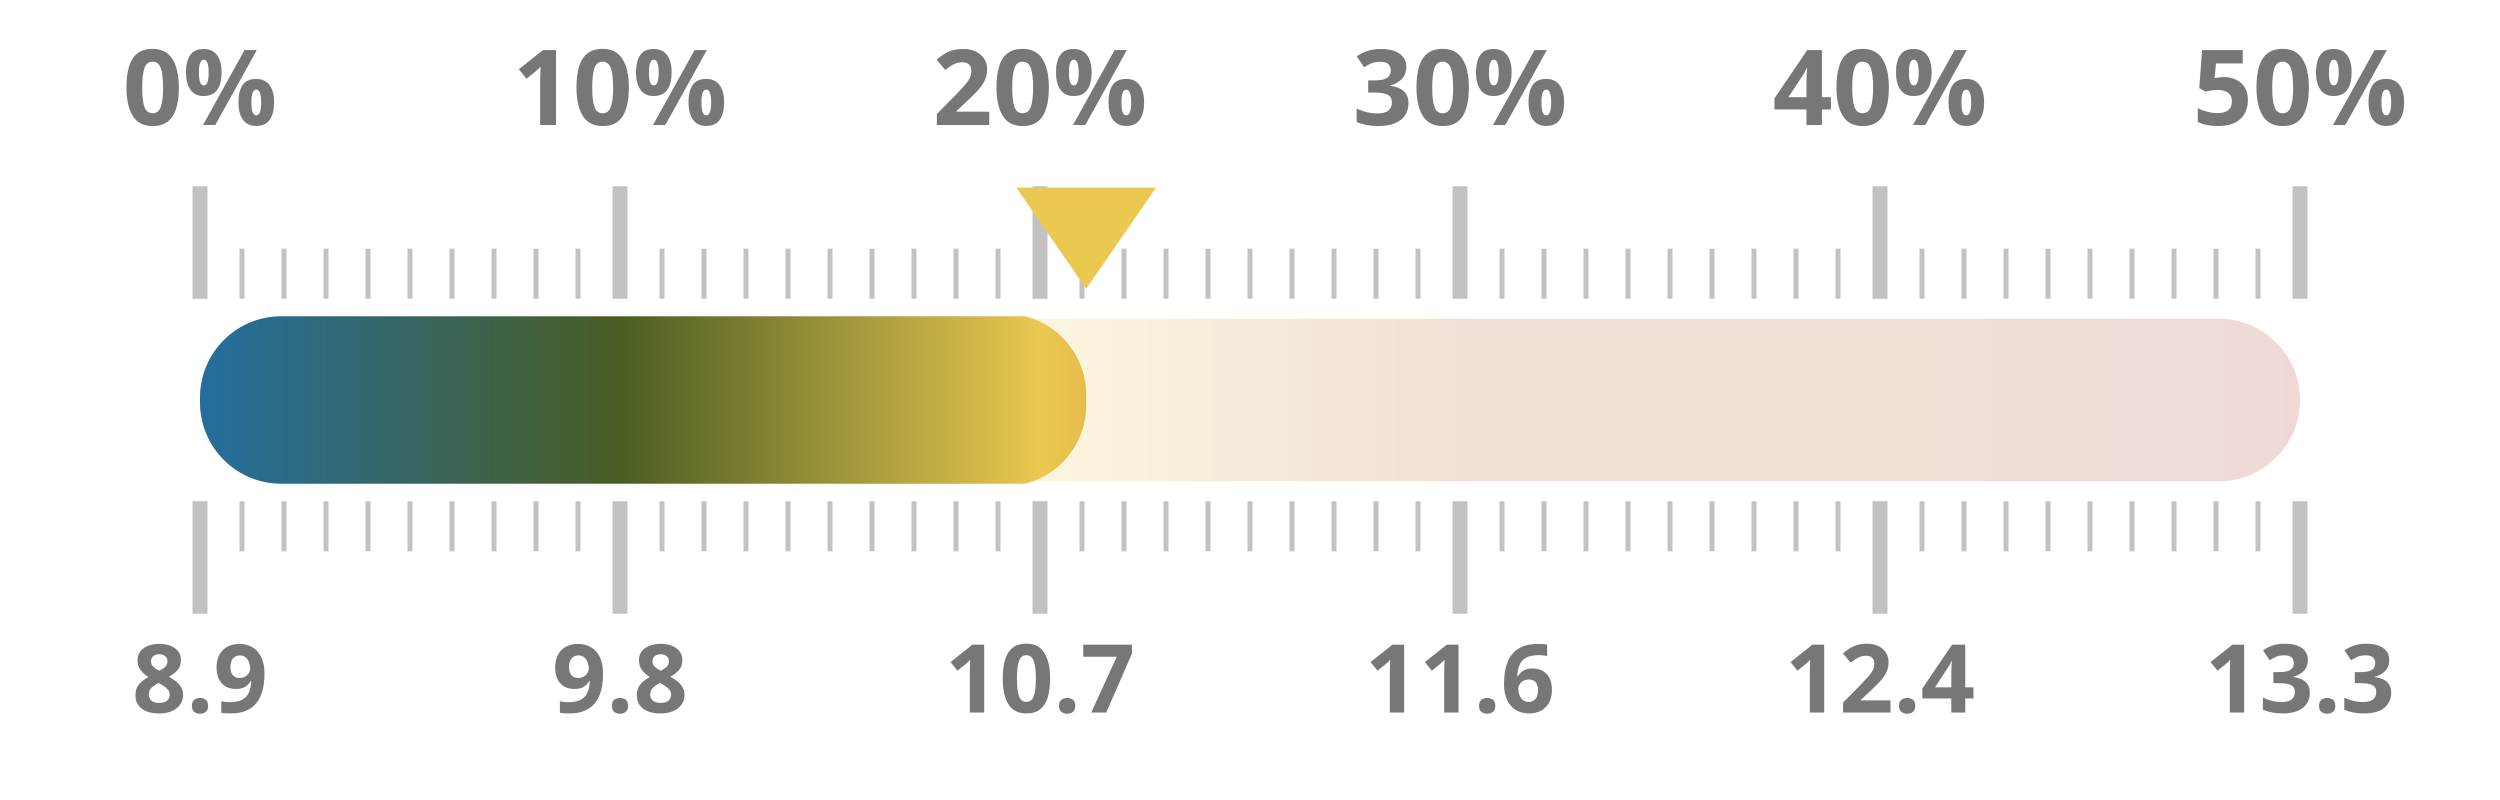
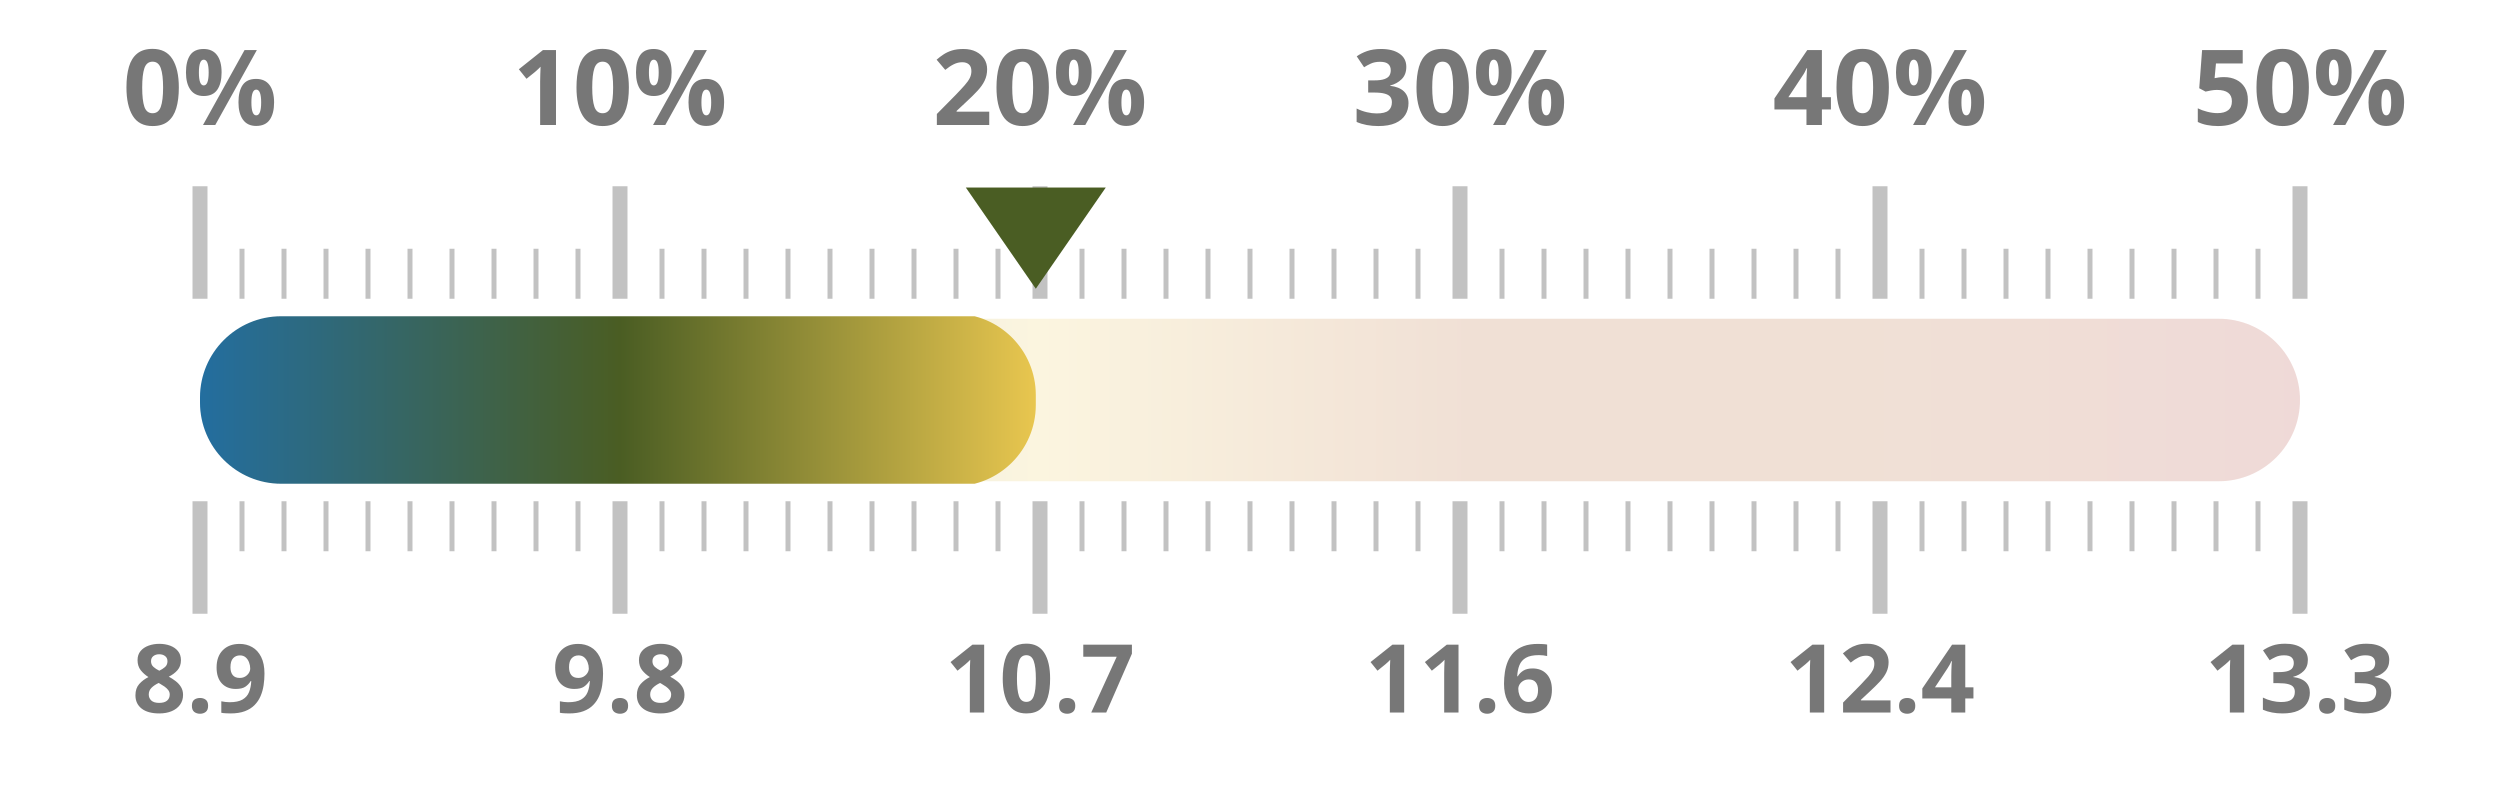
<svg xmlns="http://www.w3.org/2000/svg" width="100%" height="100%" viewBox="0 0 1000 320" preserveAspectRatio="xMidYMid meet">
  <defs>
    <linearGradient id="taxGrad" x1="0%" y1="0%" x2="100%" y2="0%">
      <stop offset="0.0%" stop-color="#236ea0" />
      <stop offset="20.0%" stop-color="#4a5d23" />
      <stop offset="40.0%" stop-color="#ebc850" />
      <stop offset="60.0%" stop-color="#af5519" />
      <stop offset="80.0%" stop-color="#af5519" />
      <stop offset="100.0%" stop-color="#a52d23" />
    </linearGradient>
    <clipPath id="taxClip">
-       <rect x="80" y="125.5" width="354.48" height="69" rx="32.5" />
+       <rect x="80" y="125.5" width="334.32" height="69" rx="32.5" />
    </clipPath>
  </defs>
  <rect x="80" y="127.5" width="840" height="65" fill="url(#taxGrad)" fill-opacity="0.18" rx="32.5" />
  <rect x="80" y="126.5" width="840" height="67" fill="url(#taxGrad)" clip-path="url(#taxClip)" rx="32.5" />
  <line x1="80.0" y1="119.5" x2="80.0" y2="74.5" stroke="#333333ff" stroke-width="6" opacity="0.3" />
  <line x1="80.0" y1="200.5" x2="80.0" y2="245.5" stroke="#333333ff" stroke-width="6" opacity="0.3" />
  <text x="80.0" y="50" text-anchor="middle" font-family="Montserrat, sans-serif" font-size="42" font-weight="700" fill="#777">0%</text>
  <text x="80.0" y="285" text-anchor="middle" font-family="Montserrat, sans-serif" font-size="38" font-weight="700" fill="#777">8.9</text>
  <line x1="96.8" y1="119.5" x2="96.8" y2="99.5" stroke="#333333ff" stroke-width="2" opacity="0.3" />
  <line x1="96.8" y1="200.5" x2="96.8" y2="220.5" stroke="#333333ff" stroke-width="2" opacity="0.3" />
  <line x1="113.6" y1="119.5" x2="113.6" y2="99.5" stroke="#333333ff" stroke-width="2" opacity="0.3" />
  <line x1="113.6" y1="200.5" x2="113.6" y2="220.5" stroke="#333333ff" stroke-width="2" opacity="0.3" />
  <line x1="130.4" y1="119.5" x2="130.4" y2="99.5" stroke="#333333ff" stroke-width="2" opacity="0.3" />
  <line x1="130.4" y1="200.5" x2="130.4" y2="220.5" stroke="#333333ff" stroke-width="2" opacity="0.3" />
  <line x1="147.2" y1="119.5" x2="147.2" y2="99.5" stroke="#333333ff" stroke-width="2" opacity="0.3" />
  <line x1="147.2" y1="200.5" x2="147.2" y2="220.5" stroke="#333333ff" stroke-width="2" opacity="0.3" />
  <line x1="164.0" y1="119.5" x2="164.0" y2="99.5" stroke="#333333ff" stroke-width="2" opacity="0.3" />
  <line x1="164.0" y1="200.5" x2="164.0" y2="220.5" stroke="#333333ff" stroke-width="2" opacity="0.3" />
  <line x1="180.8" y1="119.5" x2="180.8" y2="99.5" stroke="#333333ff" stroke-width="2" opacity="0.3" />
  <line x1="180.8" y1="200.5" x2="180.8" y2="220.5" stroke="#333333ff" stroke-width="2" opacity="0.3" />
  <line x1="197.6" y1="119.5" x2="197.6" y2="99.5" stroke="#333333ff" stroke-width="2" opacity="0.3" />
  <line x1="197.6" y1="200.5" x2="197.6" y2="220.5" stroke="#333333ff" stroke-width="2" opacity="0.3" />
  <line x1="214.4" y1="119.5" x2="214.4" y2="99.5" stroke="#333333ff" stroke-width="2" opacity="0.3" />
  <line x1="214.4" y1="200.5" x2="214.4" y2="220.5" stroke="#333333ff" stroke-width="2" opacity="0.3" />
  <line x1="231.2" y1="119.5" x2="231.2" y2="99.5" stroke="#333333ff" stroke-width="2" opacity="0.3" />
  <line x1="231.2" y1="200.5" x2="231.2" y2="220.5" stroke="#333333ff" stroke-width="2" opacity="0.3" />
  <line x1="248.0" y1="119.5" x2="248.0" y2="74.5" stroke="#333333ff" stroke-width="6" opacity="0.3" />
  <line x1="248.0" y1="200.5" x2="248.0" y2="245.5" stroke="#333333ff" stroke-width="6" opacity="0.3" />
  <text x="248.0" y="50" text-anchor="middle" font-family="Montserrat, sans-serif" font-size="42" font-weight="700" fill="#777">10%</text>
  <text x="248.0" y="285" text-anchor="middle" font-family="Montserrat, sans-serif" font-size="38" font-weight="700" fill="#777">9.8</text>
  <line x1="264.8" y1="119.5" x2="264.8" y2="99.5" stroke="#333333ff" stroke-width="2" opacity="0.3" />
  <line x1="264.8" y1="200.5" x2="264.8" y2="220.5" stroke="#333333ff" stroke-width="2" opacity="0.3" />
  <line x1="281.6" y1="119.5" x2="281.6" y2="99.5" stroke="#333333ff" stroke-width="2" opacity="0.3" />
  <line x1="281.6" y1="200.5" x2="281.6" y2="220.5" stroke="#333333ff" stroke-width="2" opacity="0.3" />
  <line x1="298.4" y1="119.5" x2="298.4" y2="99.5" stroke="#333333ff" stroke-width="2" opacity="0.3" />
  <line x1="298.4" y1="200.5" x2="298.4" y2="220.5" stroke="#333333ff" stroke-width="2" opacity="0.3" />
  <line x1="315.2" y1="119.5" x2="315.2" y2="99.5" stroke="#333333ff" stroke-width="2" opacity="0.3" />
  <line x1="315.2" y1="200.5" x2="315.2" y2="220.5" stroke="#333333ff" stroke-width="2" opacity="0.3" />
  <line x1="332.0" y1="119.5" x2="332.0" y2="99.5" stroke="#333333ff" stroke-width="2" opacity="0.3" />
  <line x1="332.0" y1="200.5" x2="332.0" y2="220.5" stroke="#333333ff" stroke-width="2" opacity="0.3" />
  <line x1="348.8" y1="119.5" x2="348.8" y2="99.5" stroke="#333333ff" stroke-width="2" opacity="0.3" />
  <line x1="348.8" y1="200.5" x2="348.8" y2="220.5" stroke="#333333ff" stroke-width="2" opacity="0.3" />
  <line x1="365.6" y1="119.5" x2="365.6" y2="99.5" stroke="#333333ff" stroke-width="2" opacity="0.3" />
  <line x1="365.6" y1="200.5" x2="365.6" y2="220.5" stroke="#333333ff" stroke-width="2" opacity="0.3" />
  <line x1="382.4" y1="119.5" x2="382.4" y2="99.5" stroke="#333333ff" stroke-width="2" opacity="0.3" />
  <line x1="382.4" y1="200.5" x2="382.4" y2="220.5" stroke="#333333ff" stroke-width="2" opacity="0.3" />
  <line x1="399.2" y1="119.5" x2="399.2" y2="99.5" stroke="#333333ff" stroke-width="2" opacity="0.3" />
  <line x1="399.2" y1="200.5" x2="399.2" y2="220.5" stroke="#333333ff" stroke-width="2" opacity="0.3" />
  <line x1="416.0" y1="119.5" x2="416.0" y2="74.5" stroke="#333333ff" stroke-width="6" opacity="0.3" />
  <line x1="416.0" y1="200.5" x2="416.0" y2="245.5" stroke="#333333ff" stroke-width="6" opacity="0.3" />
  <text x="416.0" y="50" text-anchor="middle" font-family="Montserrat, sans-serif" font-size="42" font-weight="700" fill="#777">20%</text>
  <text x="416.0" y="285" text-anchor="middle" font-family="Montserrat, sans-serif" font-size="38" font-weight="700" fill="#777">10.7</text>
  <line x1="432.8" y1="119.5" x2="432.8" y2="99.5" stroke="#333333ff" stroke-width="2" opacity="0.3" />
  <line x1="432.8" y1="200.5" x2="432.8" y2="220.5" stroke="#333333ff" stroke-width="2" opacity="0.3" />
  <line x1="449.6" y1="119.5" x2="449.6" y2="99.5" stroke="#333333ff" stroke-width="2" opacity="0.3" />
  <line x1="449.6" y1="200.5" x2="449.6" y2="220.5" stroke="#333333ff" stroke-width="2" opacity="0.3" />
  <line x1="466.4" y1="119.5" x2="466.4" y2="99.5" stroke="#333333ff" stroke-width="2" opacity="0.3" />
  <line x1="466.4" y1="200.5" x2="466.4" y2="220.5" stroke="#333333ff" stroke-width="2" opacity="0.3" />
  <line x1="483.2" y1="119.5" x2="483.2" y2="99.5" stroke="#333333ff" stroke-width="2" opacity="0.3" />
  <line x1="483.2" y1="200.5" x2="483.2" y2="220.5" stroke="#333333ff" stroke-width="2" opacity="0.3" />
  <line x1="500.0" y1="119.5" x2="500.0" y2="99.5" stroke="#333333ff" stroke-width="2" opacity="0.3" />
  <line x1="500.0" y1="200.5" x2="500.0" y2="220.5" stroke="#333333ff" stroke-width="2" opacity="0.3" />
  <line x1="516.8" y1="119.5" x2="516.8" y2="99.5" stroke="#333333ff" stroke-width="2" opacity="0.3" />
  <line x1="516.8" y1="200.5" x2="516.8" y2="220.5" stroke="#333333ff" stroke-width="2" opacity="0.3" />
  <line x1="533.6" y1="119.5" x2="533.6" y2="99.5" stroke="#333333ff" stroke-width="2" opacity="0.3" />
  <line x1="533.6" y1="200.5" x2="533.6" y2="220.5" stroke="#333333ff" stroke-width="2" opacity="0.3" />
  <line x1="550.4" y1="119.5" x2="550.4" y2="99.5" stroke="#333333ff" stroke-width="2" opacity="0.3" />
  <line x1="550.4" y1="200.5" x2="550.4" y2="220.5" stroke="#333333ff" stroke-width="2" opacity="0.3" />
  <line x1="567.2" y1="119.5" x2="567.2" y2="99.5" stroke="#333333ff" stroke-width="2" opacity="0.3" />
  <line x1="567.2" y1="200.5" x2="567.2" y2="220.5" stroke="#333333ff" stroke-width="2" opacity="0.3" />
  <line x1="584.0" y1="119.5" x2="584.0" y2="74.5" stroke="#333333ff" stroke-width="6" opacity="0.3" />
  <line x1="584.0" y1="200.5" x2="584.0" y2="245.5" stroke="#333333ff" stroke-width="6" opacity="0.3" />
  <text x="584.0" y="50" text-anchor="middle" font-family="Montserrat, sans-serif" font-size="42" font-weight="700" fill="#777">30%</text>
  <text x="584.0" y="285" text-anchor="middle" font-family="Montserrat, sans-serif" font-size="38" font-weight="700" fill="#777">11.6</text>
  <line x1="600.8" y1="119.5" x2="600.8" y2="99.5" stroke="#333333ff" stroke-width="2" opacity="0.3" />
  <line x1="600.8" y1="200.5" x2="600.8" y2="220.5" stroke="#333333ff" stroke-width="2" opacity="0.3" />
  <line x1="617.6" y1="119.5" x2="617.6" y2="99.5" stroke="#333333ff" stroke-width="2" opacity="0.3" />
  <line x1="617.6" y1="200.5" x2="617.6" y2="220.5" stroke="#333333ff" stroke-width="2" opacity="0.3" />
  <line x1="634.4" y1="119.5" x2="634.4" y2="99.5" stroke="#333333ff" stroke-width="2" opacity="0.3" />
  <line x1="634.4" y1="200.5" x2="634.4" y2="220.5" stroke="#333333ff" stroke-width="2" opacity="0.3" />
  <line x1="651.2" y1="119.5" x2="651.2" y2="99.5" stroke="#333333ff" stroke-width="2" opacity="0.3" />
  <line x1="651.2" y1="200.5" x2="651.2" y2="220.5" stroke="#333333ff" stroke-width="2" opacity="0.3" />
  <line x1="668.0" y1="119.5" x2="668.0" y2="99.5" stroke="#333333ff" stroke-width="2" opacity="0.3" />
  <line x1="668.0" y1="200.5" x2="668.0" y2="220.5" stroke="#333333ff" stroke-width="2" opacity="0.3" />
  <line x1="684.8" y1="119.5" x2="684.8" y2="99.5" stroke="#333333ff" stroke-width="2" opacity="0.3" />
  <line x1="684.8" y1="200.5" x2="684.8" y2="220.5" stroke="#333333ff" stroke-width="2" opacity="0.3" />
  <line x1="701.6" y1="119.5" x2="701.6" y2="99.5" stroke="#333333ff" stroke-width="2" opacity="0.3" />
  <line x1="701.6" y1="200.5" x2="701.6" y2="220.5" stroke="#333333ff" stroke-width="2" opacity="0.3" />
  <line x1="718.4" y1="119.5" x2="718.4" y2="99.5" stroke="#333333ff" stroke-width="2" opacity="0.3" />
  <line x1="718.4" y1="200.5" x2="718.4" y2="220.5" stroke="#333333ff" stroke-width="2" opacity="0.3" />
  <line x1="735.2" y1="119.5" x2="735.2" y2="99.5" stroke="#333333ff" stroke-width="2" opacity="0.3" />
  <line x1="735.2" y1="200.5" x2="735.2" y2="220.5" stroke="#333333ff" stroke-width="2" opacity="0.3" />
  <line x1="752.0" y1="119.5" x2="752.0" y2="74.5" stroke="#333333ff" stroke-width="6" opacity="0.3" />
  <line x1="752.0" y1="200.5" x2="752.0" y2="245.5" stroke="#333333ff" stroke-width="6" opacity="0.3" />
  <text x="752.0" y="50" text-anchor="middle" font-family="Montserrat, sans-serif" font-size="42" font-weight="700" fill="#777">40%</text>
  <text x="752.0" y="285" text-anchor="middle" font-family="Montserrat, sans-serif" font-size="38" font-weight="700" fill="#777">12.4</text>
  <line x1="768.8" y1="119.5" x2="768.8" y2="99.5" stroke="#333333ff" stroke-width="2" opacity="0.3" />
  <line x1="768.8" y1="200.5" x2="768.8" y2="220.5" stroke="#333333ff" stroke-width="2" opacity="0.3" />
  <line x1="785.6" y1="119.5" x2="785.6" y2="99.5" stroke="#333333ff" stroke-width="2" opacity="0.3" />
  <line x1="785.6" y1="200.5" x2="785.6" y2="220.5" stroke="#333333ff" stroke-width="2" opacity="0.3" />
  <line x1="802.4" y1="119.5" x2="802.4" y2="99.5" stroke="#333333ff" stroke-width="2" opacity="0.3" />
  <line x1="802.4" y1="200.5" x2="802.4" y2="220.5" stroke="#333333ff" stroke-width="2" opacity="0.3" />
  <line x1="819.2" y1="119.5" x2="819.2" y2="99.5" stroke="#333333ff" stroke-width="2" opacity="0.3" />
  <line x1="819.2" y1="200.5" x2="819.2" y2="220.5" stroke="#333333ff" stroke-width="2" opacity="0.3" />
  <line x1="836.0" y1="119.5" x2="836.0" y2="99.5" stroke="#333333ff" stroke-width="2" opacity="0.3" />
  <line x1="836.0" y1="200.5" x2="836.0" y2="220.5" stroke="#333333ff" stroke-width="2" opacity="0.3" />
  <line x1="852.8" y1="119.5" x2="852.8" y2="99.5" stroke="#333333ff" stroke-width="2" opacity="0.3" />
  <line x1="852.8" y1="200.5" x2="852.8" y2="220.5" stroke="#333333ff" stroke-width="2" opacity="0.3" />
  <line x1="869.6" y1="119.5" x2="869.6" y2="99.5" stroke="#333333ff" stroke-width="2" opacity="0.3" />
  <line x1="869.6" y1="200.5" x2="869.6" y2="220.5" stroke="#333333ff" stroke-width="2" opacity="0.3" />
  <line x1="886.4" y1="119.5" x2="886.4" y2="99.5" stroke="#333333ff" stroke-width="2" opacity="0.3" />
  <line x1="886.4" y1="200.5" x2="886.4" y2="220.5" stroke="#333333ff" stroke-width="2" opacity="0.3" />
  <line x1="903.2" y1="119.5" x2="903.2" y2="99.5" stroke="#333333ff" stroke-width="2" opacity="0.3" />
  <line x1="903.2" y1="200.5" x2="903.2" y2="220.5" stroke="#333333ff" stroke-width="2" opacity="0.3" />
  <line x1="920.0" y1="119.5" x2="920.0" y2="74.5" stroke="#333333ff" stroke-width="6" opacity="0.3" />
  <line x1="920.0" y1="200.5" x2="920.0" y2="245.5" stroke="#333333ff" stroke-width="6" opacity="0.3" />
  <text x="920.0" y="50" text-anchor="middle" font-family="Montserrat, sans-serif" font-size="42" font-weight="700" fill="#777">50%</text>
  <text x="920.0" y="285" text-anchor="middle" font-family="Montserrat, sans-serif" font-size="38" font-weight="700" fill="#777">13.3</text>
-   <polygon points="434.48,115.5 406.48,75 462.48,75" fill="#ebc850" />
+   <polygon points="414.32,115.5 386.32,75 442.32,75" fill="#4a5d23" />
</svg>
